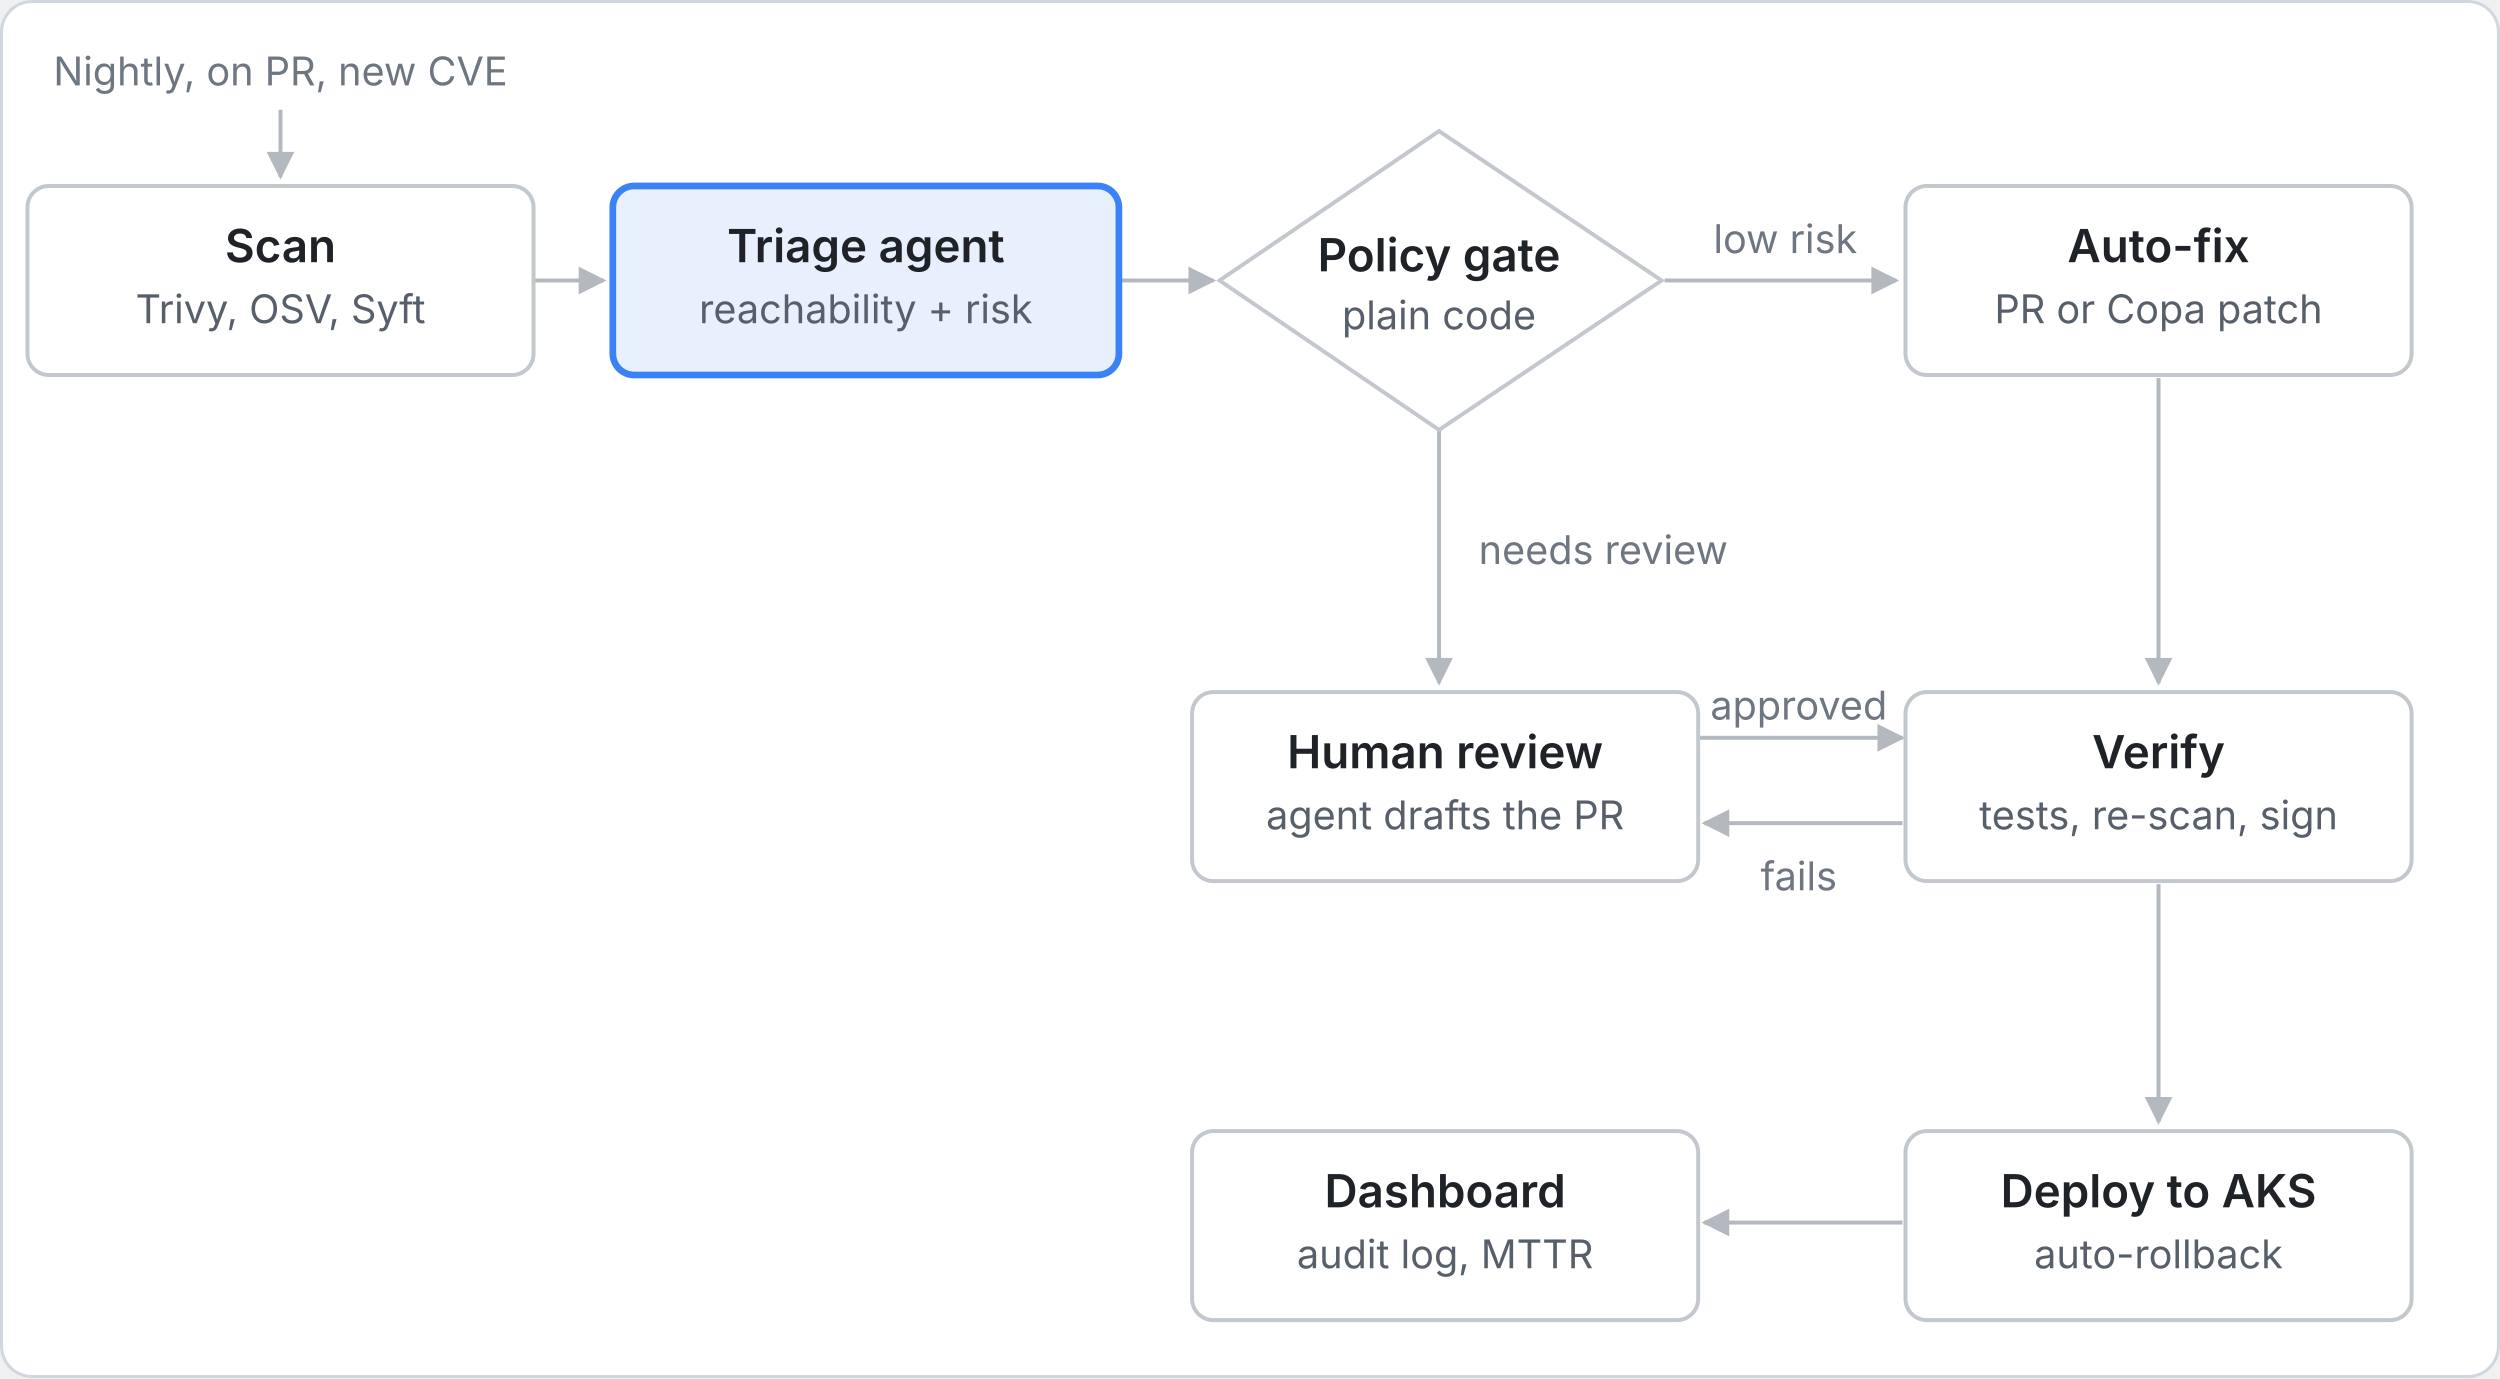
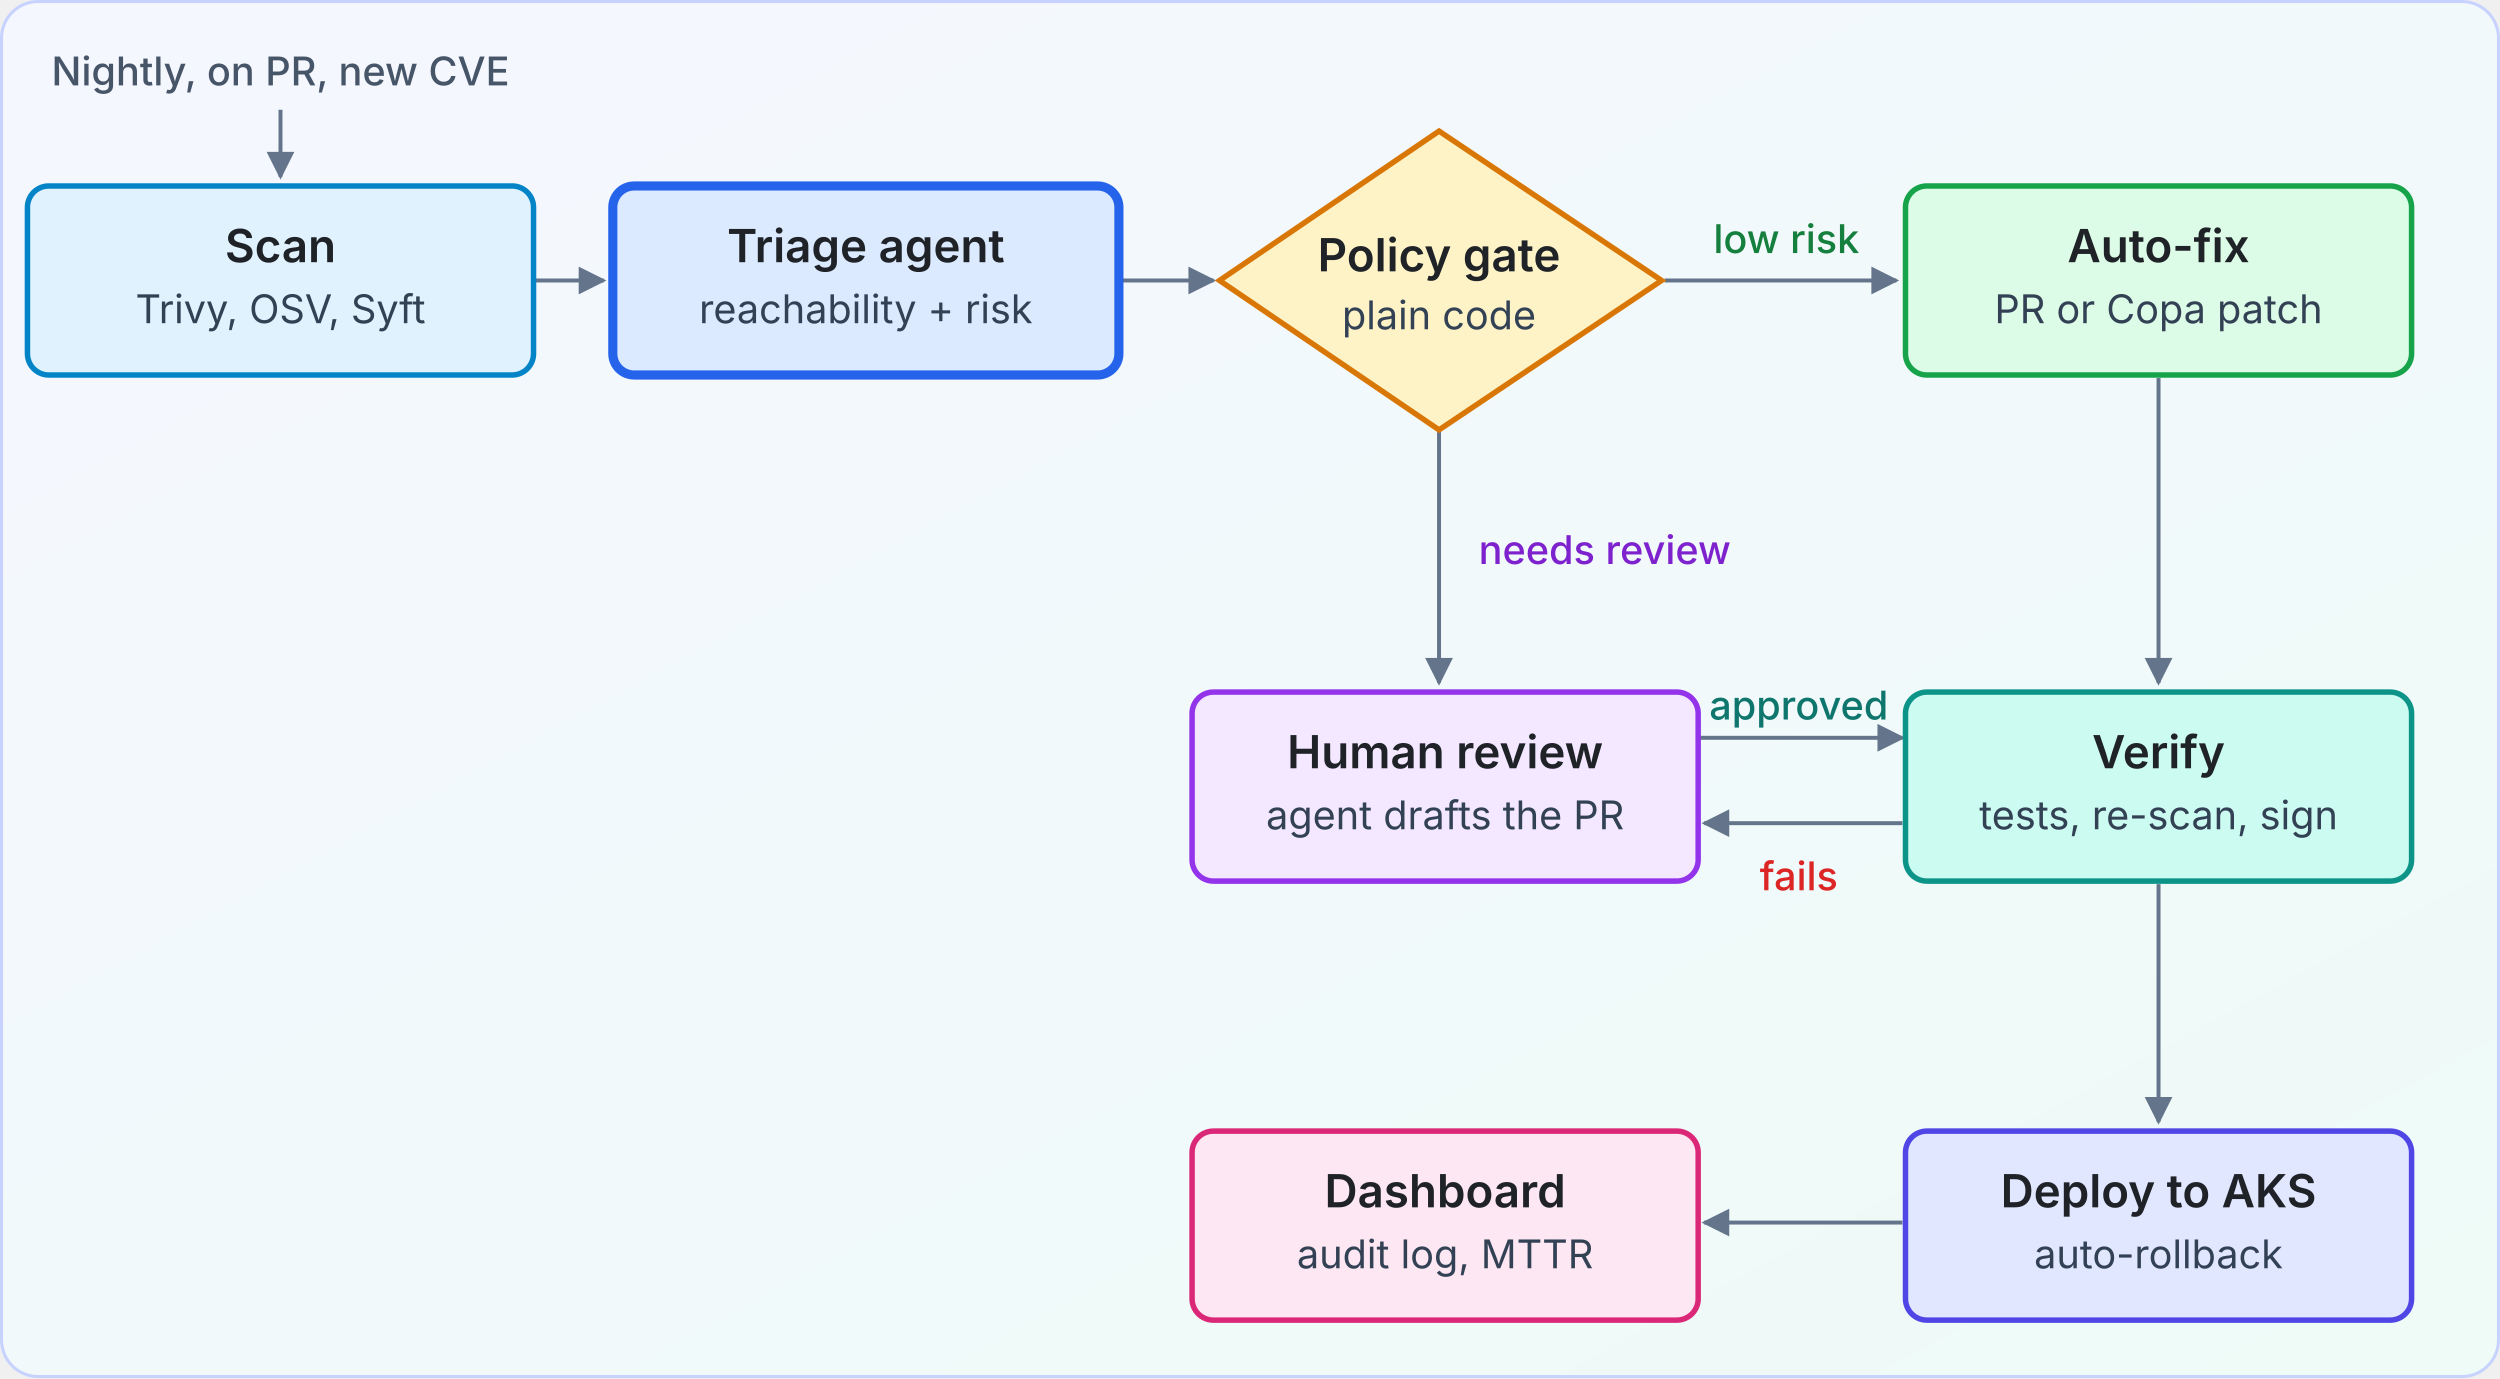
<svg xmlns="http://www.w3.org/2000/svg" viewBox="0 0 820 452" width="820" height="452" role="img" aria-label="Patchwarden architecture: scan, triage agent, policy gate, auto-fix or human review, verify, deploy, dashboard">
  <defs>
+     <linearGradient id="bgg" x1="0" y1="0" x2="1" y2="1">
+       <stop offset="0" stop-color="#f5f7ff" />
+       <stop offset="1" stop-color="#eefbf7" />
+     </linearGradient>
    <marker id="arrow" viewBox="0 0 10 10" refX="9" refY="5" markerWidth="7" markerHeight="7" orient="auto-start-reverse">
-       <path d="M0 0L10 5L0 10z" fill="#b4b8bf" />
+       <path d="M0 0L10 5L0 10z" fill="#64748b" />
    </marker>
    <style>
      .bg{fill:#ffffff}
      .box{fill:#ffffff;stroke:#c3c7ce;stroke-width:1.3}
      .hl{fill:#e7f0fc;stroke:#3b82f6;stroke-width:2.2}
-       .line{fill:none;stroke:#b4b8bf;stroke-width:1.3}
+       .line{fill:none;stroke:#64748b;stroke-width:1.3}
      .name{font:600 15px Inter,'Segoe UI',system-ui,-apple-system,sans-serif;fill:#1f2328;text-anchor:middle}
-       .sub{font:400 13px Inter,'Segoe UI',system-ui,-apple-system,sans-serif;fill:#57606a;text-anchor:middle}
-       .lbl{font:400 13px Inter,'Segoe UI',system-ui,-apple-system,sans-serif;fill:#6e7781}
+       .sub{font:400 13px Inter,'Segoe UI',system-ui,-apple-system,sans-serif;fill:#334155;text-anchor:middle}
+       .lbl{font:400 13px Inter,'Segoe UI',system-ui,-apple-system,sans-serif;fill:#475569;font-weight:500}
    </style>
  </defs>
-   <rect class="bg" x="0.5" y="0.5" width="819" height="451" rx="10" stroke="#d0d7de" />
+   <rect x="0.5" y="0.5" width="819" height="451" rx="12" fill="url(#bgg)" stroke="#c7d2fe" />
  <text class="lbl" x="92" y="28" text-anchor="middle">Nightly, on PR, new CVE</text>
  <path class="line" d="M92 36V58" marker-end="url(#arrow)" />
  <path class="line" d="M175 92H198" marker-end="url(#arrow)" />
  <path class="line" d="M367 92H398" marker-end="url(#arrow)" />
  <path class="line" d="M546 92H622" marker-end="url(#arrow)" />
  <path class="line" d="M472 141V224" marker-end="url(#arrow)" />
  <path class="line" d="M708 124V224" marker-end="url(#arrow)" />
  <path class="line" d="M557 242H624" marker-end="url(#arrow)" />
  <path class="line" d="M624 270H559" marker-end="url(#arrow)" />
  <path class="line" d="M708 290V368" marker-end="url(#arrow)" />
  <path class="line" d="M624 401H559" marker-end="url(#arrow)" />
-   <rect class="box" x="9" y="61" width="166" height="62" rx="7" />
+   <rect fill="#e0f2fe" stroke="#0284c7" stroke-width="1.8" x="9" y="61" width="166" height="62" rx="7" />
  <text class="name" x="92" y="86">Scan</text>
  <text class="sub" x="92" y="106">Trivy, OSV, Syft</text>
-   <rect class="hl" x="201" y="61" width="166" height="62" rx="7" />
+   <rect fill="#dbeafe" stroke="#2563eb" stroke-width="3" x="201" y="61" width="166" height="62" rx="7" />
  <text class="name" x="284" y="86">Triage agent</text>
  <text class="sub" x="284" y="106">reachability + risk</text>
-   <polygon class="box" points="400,92 472,43 545,92 472,141" />
+   <polygon fill="#fef3c7" stroke="#d97706" stroke-width="1.8" points="400,92 472,43 545,92 472,141" />
  <text class="name" x="472" y="89">Policy gate</text>
  <text class="sub" x="472" y="108">plain code</text>
-   <text class="lbl" x="562" y="83">low risk</text>
-   <text class="lbl" x="485" y="185">needs review</text>
-   <rect class="box" x="625" y="61" width="166" height="62" rx="7" />
+   <text class="lbl" style="fill:#15803d" x="562" y="83">low risk</text>
+   <text class="lbl" style="fill:#7e22ce" x="485" y="185">needs review</text>
+   <rect fill="#dcfce7" stroke="#16a34a" stroke-width="1.8" x="625" y="61" width="166" height="62" rx="7" />
  <text class="name" x="708" y="86">Auto-fix</text>
  <text class="sub" x="708" y="106">PR or Copa patch</text>
-   <rect class="box" x="391" y="227" width="166" height="62" rx="7" />
+   <rect fill="#f3e8ff" stroke="#9333ea" stroke-width="1.8" x="391" y="227" width="166" height="62" rx="7" />
  <text class="name" x="474" y="252">Human review</text>
  <text class="sub" x="474" y="272">agent drafts the PR</text>
-   <text class="lbl" x="590" y="236" text-anchor="middle">approved</text>
-   <text class="lbl" x="590" y="292" text-anchor="middle">fails</text>
-   <rect class="box" x="625" y="227" width="166" height="62" rx="7" />
+   <text class="lbl" style="fill:#0f766e" x="590" y="236" text-anchor="middle">approved</text>
+   <text class="lbl" style="fill:#dc2626" x="590" y="292" text-anchor="middle">fails</text>
+   <rect fill="#ccfbf1" stroke="#0d9488" stroke-width="1.8" x="625" y="227" width="166" height="62" rx="7" />
  <text class="name" x="708" y="252">Verify</text>
  <text class="sub" x="708" y="272">tests, re-scan, sign</text>
-   <rect class="box" x="391" y="371" width="166" height="62" rx="7" />
+   <rect fill="#fce7f3" stroke="#db2777" stroke-width="1.8" x="391" y="371" width="166" height="62" rx="7" />
  <text class="name" x="474" y="396">Dashboard</text>
  <text class="sub" x="474" y="416">audit log, MTTR</text>
-   <rect class="box" x="625" y="371" width="166" height="62" rx="7" />
+   <rect fill="#e0e7ff" stroke="#4f46e5" stroke-width="1.8" x="625" y="371" width="166" height="62" rx="7" />
  <text class="name" x="708" y="396">Deploy to AKS</text>
  <text class="sub" x="708" y="416">auto-rollback</text>
</svg>
